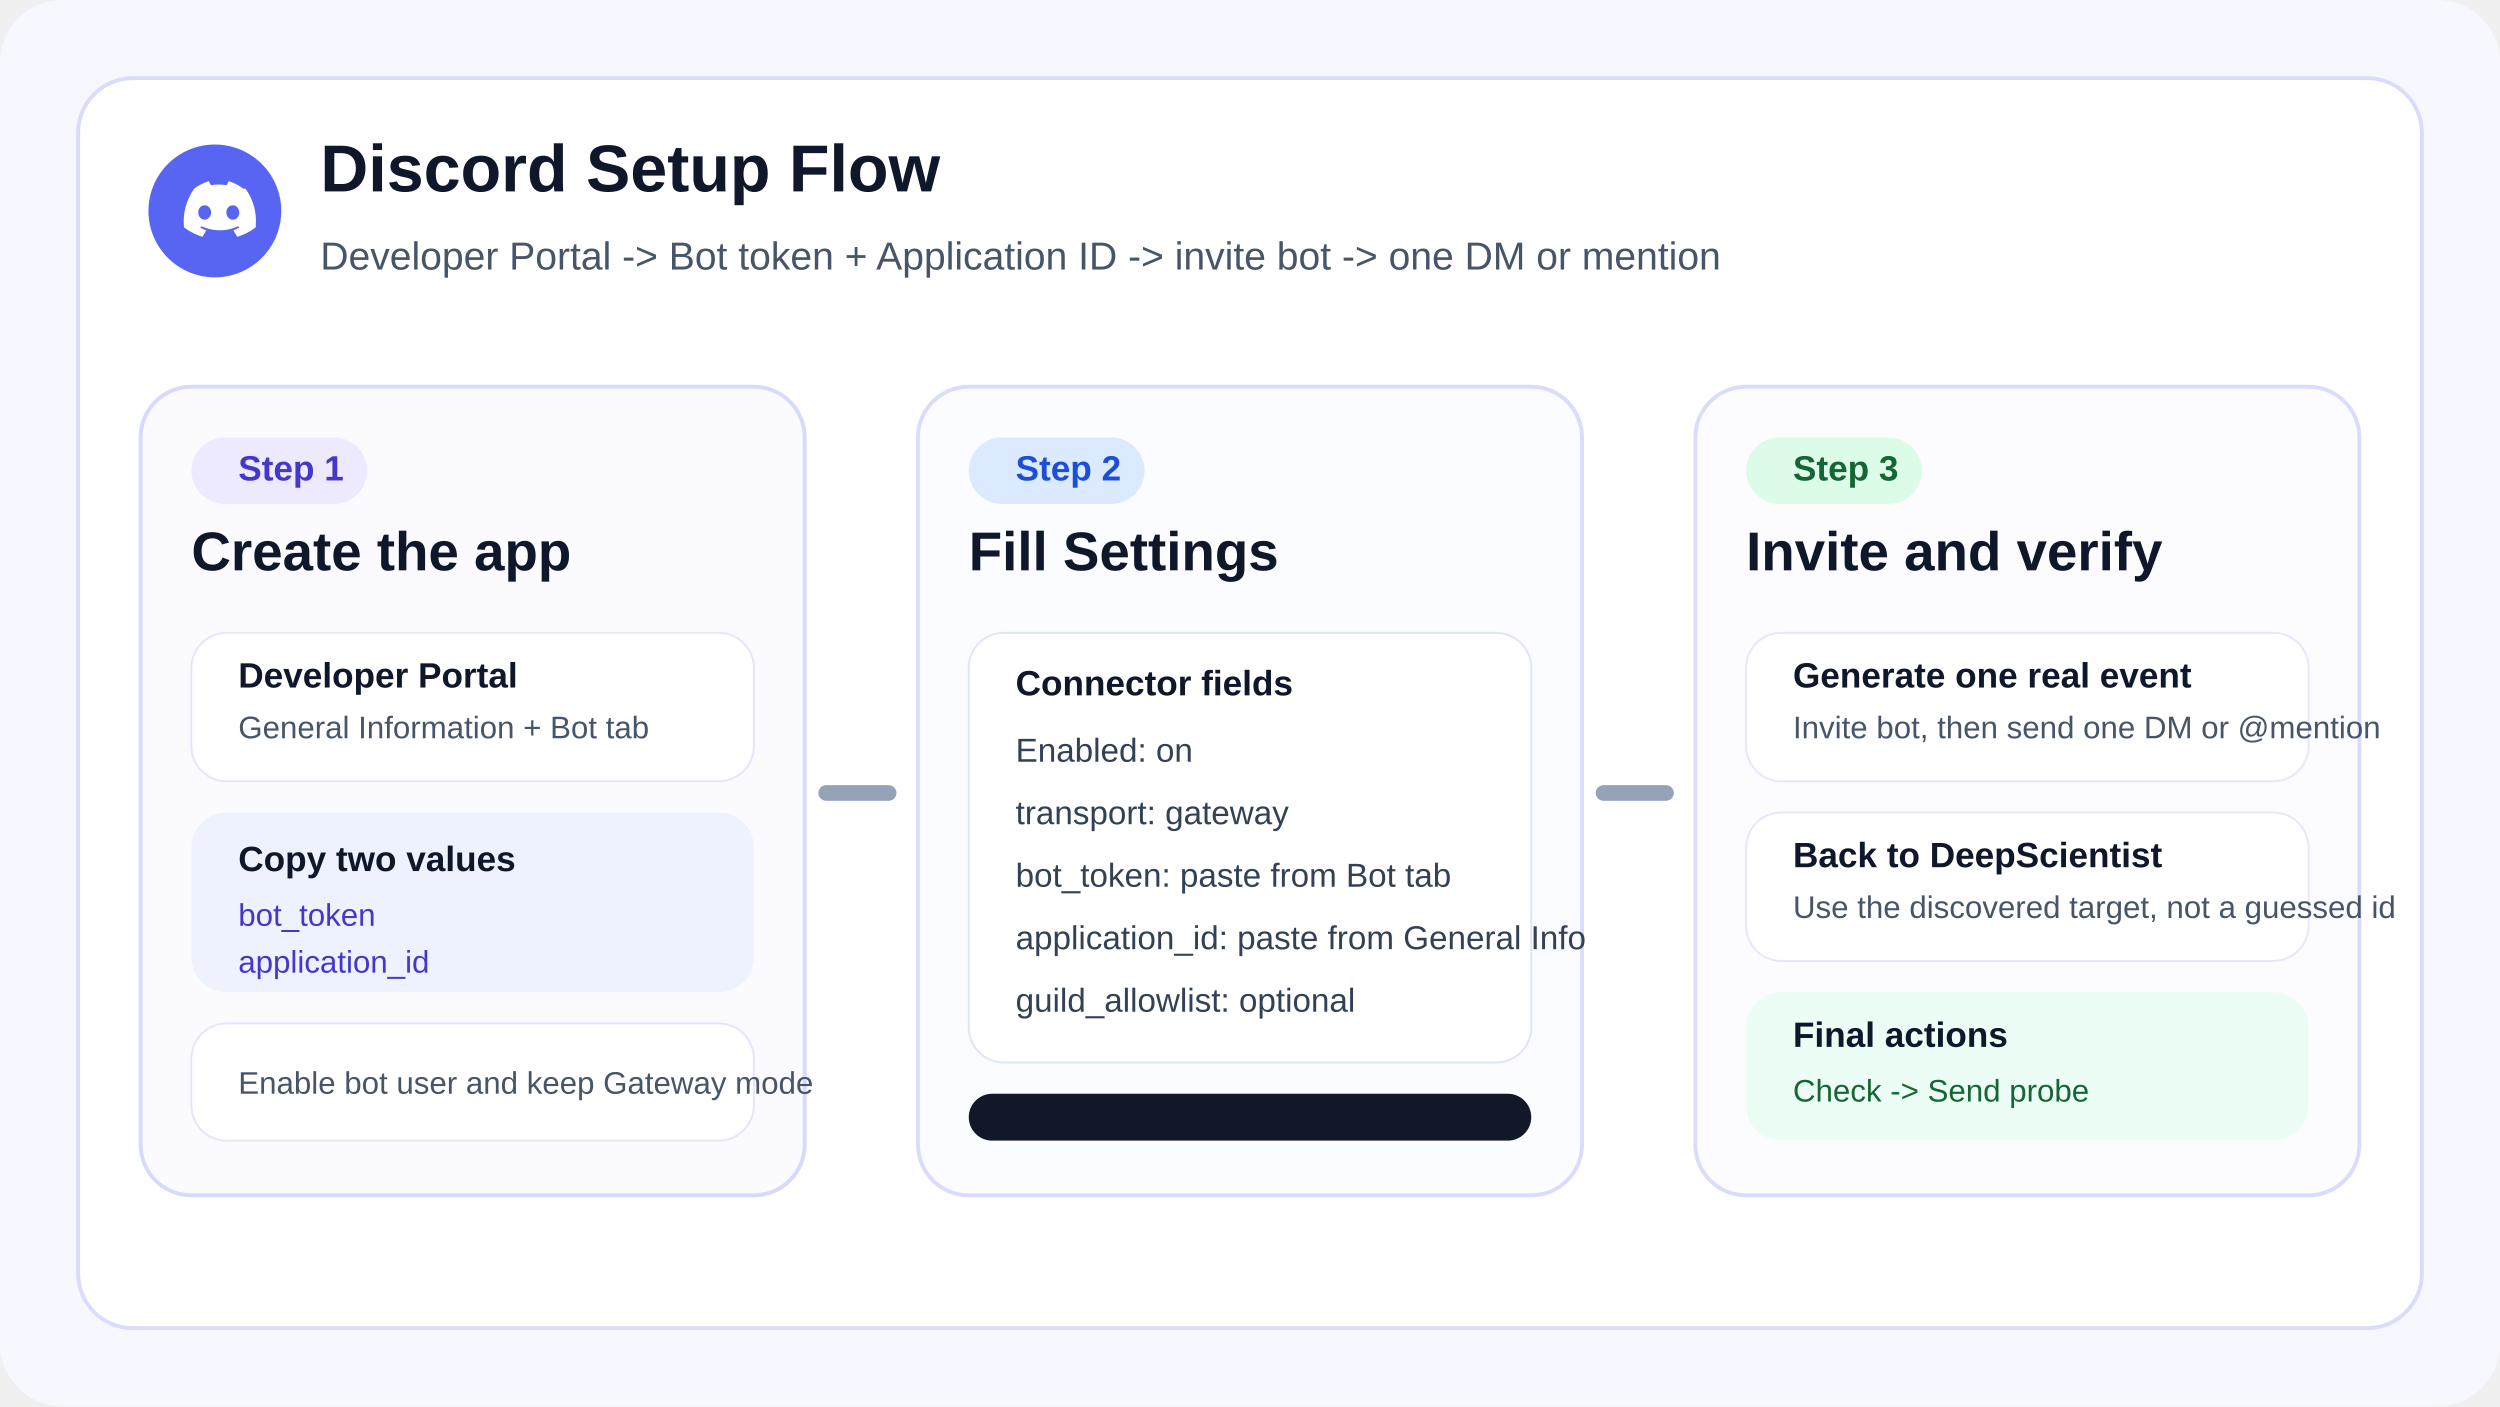
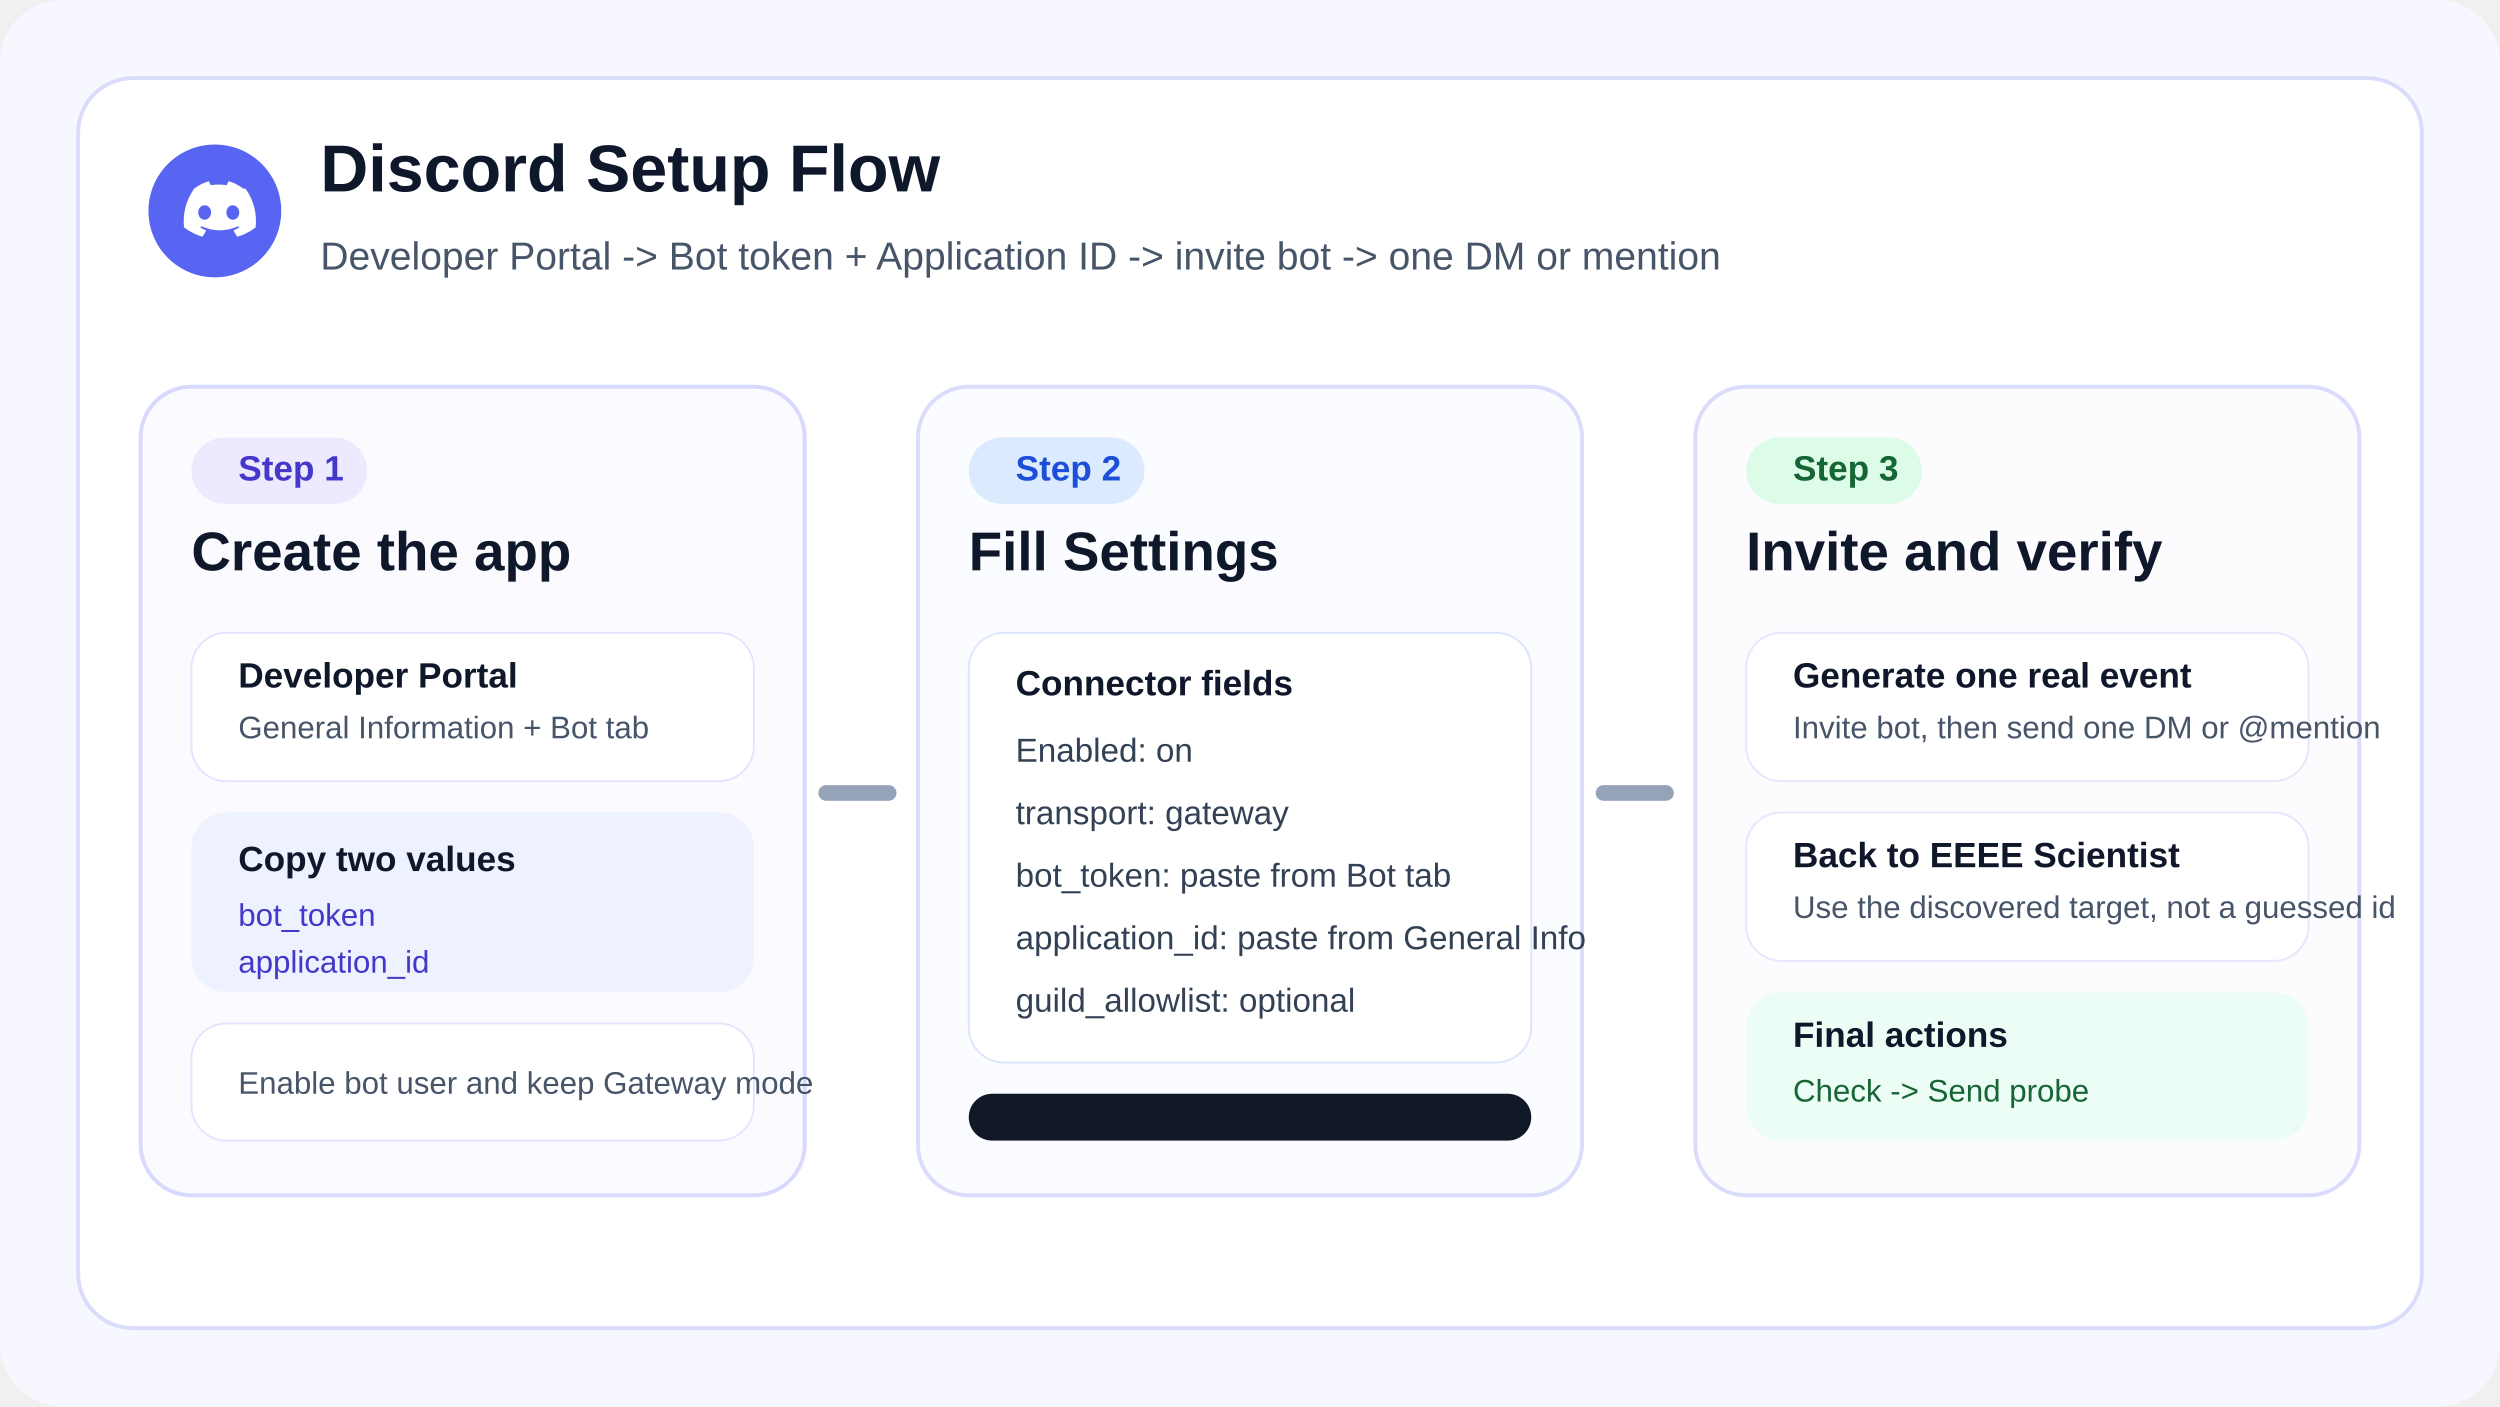
<svg xmlns="http://www.w3.org/2000/svg" width="1280" height="720" viewBox="0 0 1280 720" fill="none">
  <rect width="1280" height="720" rx="32" fill="#F7F7FF" />
  <rect x="40" y="40" width="1200" height="640" rx="28" fill="#FFFFFF" stroke="#DADCFB" stroke-width="2" />
  <circle cx="110" cy="108" r="34" fill="#5865F2" />
  <path d="M124.6 96.6c-2.4-1.8-4.8-3-7.4-3.8-.1 0-.2 0-.2.1-.3.6-.6 1.2-.9 1.9-2.8-.4-5.5-.4-8.2 0-.3-.6-.6-1.3-.9-1.9-.1-.1-.1-.1-.2-.1-2.6.8-5.1 2-7.4 3.8-.1 0-.1.1-.1.1-4.5 6.7-5.7 13.2-5.1 19.6 0 .1 0 .1.1.2 3.1 2.3 6.2 3.7 9.2 4.7.1 0 .2 0 .2-.1.7-1 1.3-2 1.8-3 .1-.1 0-.2-.1-.2-1-.4-1.9-.8-2.8-1.4-.1 0-.1-.2 0-.2.2-.1.4-.3.6-.4h.1c6 2.7 12.5 2.7 18.5 0h.1c.2.1.4.3.6.4.1.1.1.2 0 .2-.9.5-1.8 1-2.8 1.4-.1 0-.1.1-.1.2.5 1 1.1 2 1.8 3 .1.1.1.1.2.1 3-.9 6.1-2.4 9.2-4.7.1 0 .1-.1.1-.2.7-7.4-1.1-13.8-5.1-19.6 0 0 0-.1-.1-.1ZM104.8 112.5c-1.8 0-3.3-1.6-3.3-3.7s1.4-3.7 3.3-3.7c1.8 0 3.3 1.6 3.3 3.7-.1 2-1.5 3.7-3.3 3.7Zm14.4 0c-1.8 0-3.3-1.6-3.3-3.7s1.4-3.7 3.3-3.7c1.8 0 3.3 1.6 3.3 3.7s-1.4 3.7-3.3 3.7Z" fill="#fff" />
  <text x="164" y="98" fill="#0F172A" font-family="Arial, sans-serif" font-size="34" font-weight="700">Discord Setup Flow</text>
  <text x="164" y="138" fill="#475569" font-family="Arial, sans-serif" font-size="20">Developer Portal -&gt; Bot token + Application ID -&gt; invite bot -&gt; one DM or mention</text>
  <rect x="72" y="198" width="340" height="414" rx="26" fill="#FBFBFF" stroke="#D7D9FE" stroke-width="2" />
  <rect x="98" y="224" width="90" height="34" rx="17" fill="#EDE9FE" />
  <text x="122" y="246" fill="#4338CA" font-family="Arial, sans-serif" font-size="18" font-weight="700">Step 1</text>
  <text x="98" y="292" fill="#0F172A" font-family="Arial, sans-serif" font-size="28" font-weight="700">Create the app</text>
  <rect x="98" y="324" width="288" height="76" rx="18" fill="#fff" stroke="#E3E5FF" />
  <text x="122" y="352" fill="#0F172A" font-family="Arial, sans-serif" font-size="18" font-weight="700">Developer Portal</text>
  <text x="122" y="378" fill="#475569" font-family="Arial, sans-serif" font-size="16">General Information + Bot tab</text>
  <rect x="98" y="416" width="288" height="92" rx="18" fill="#EEF2FF" />
  <text x="122" y="446" fill="#0F172A" font-family="Arial, sans-serif" font-size="18" font-weight="700">Copy two values</text>
  <text x="122" y="474" fill="#4338CA" font-family="Arial, sans-serif" font-size="16">bot_token</text>
  <text x="122" y="498" fill="#4338CA" font-family="Arial, sans-serif" font-size="16">application_id</text>
  <rect x="98" y="524" width="288" height="60" rx="18" fill="#fff" stroke="#E3E5FF" />
  <text x="122" y="560" fill="#475569" font-family="Arial, sans-serif" font-size="16">Enable bot user and keep Gateway mode</text>
  <rect x="470" y="198" width="340" height="414" rx="26" fill="#FBFCFF" stroke="#DADCFB" stroke-width="2" />
  <rect x="496" y="224" width="90" height="34" rx="17" fill="#DBEAFE" />
  <text x="520" y="246" fill="#1D4ED8" font-family="Arial, sans-serif" font-size="18" font-weight="700">Step 2</text>
  <text x="496" y="292" fill="#0F172A" font-family="Arial, sans-serif" font-size="28" font-weight="700">Fill Settings</text>
  <rect x="496" y="324" width="288" height="220" rx="18" fill="#fff" stroke="#DFE4FD" />
  <text x="520" y="356" fill="#0F172A" font-family="Arial, sans-serif" font-size="18" font-weight="700">Connector fields</text>
  <text x="520" y="390" fill="#334155" font-family="Arial, sans-serif" font-size="17">Enabled: on</text>
  <text x="520" y="422" fill="#334155" font-family="Arial, sans-serif" font-size="17">transport: gateway</text>
  <text x="520" y="454" fill="#334155" font-family="Arial, sans-serif" font-size="17">bot_token: paste from Bot tab</text>
  <text x="520" y="486" fill="#334155" font-family="Arial, sans-serif" font-size="17">application_id: paste from General Info</text>
  <text x="520" y="518" fill="#334155" font-family="Arial, sans-serif" font-size="17">guild_allowlist: optional</text>
  <rect x="496" y="560" width="288" height="24" rx="12" fill="#111827" />
  <rect x="868" y="198" width="340" height="414" rx="26" fill="#FCFCFF" stroke="#DADCFB" stroke-width="2" />
  <rect x="894" y="224" width="90" height="34" rx="17" fill="#DCFCE7" />
  <text x="918" y="246" fill="#166534" font-family="Arial, sans-serif" font-size="18" font-weight="700">Step 3</text>
  <text x="894" y="292" fill="#0F172A" font-family="Arial, sans-serif" font-size="28" font-weight="700">Invite and verify</text>
  <rect x="894" y="324" width="288" height="76" rx="18" fill="#fff" stroke="#E4E7FD" />
  <text x="918" y="352" fill="#0F172A" font-family="Arial, sans-serif" font-size="18" font-weight="700">Generate one real event</text>
  <text x="918" y="378" fill="#475569" font-family="Arial, sans-serif" font-size="16">Invite bot, then send one DM or @mention</text>
  <rect x="894" y="416" width="288" height="76" rx="18" fill="#fff" stroke="#E4E7FD" />
-   <text x="918" y="444" fill="#0F172A" font-family="Arial, sans-serif" font-size="18" font-weight="700">Back to DeepScientist</text>
+   <text x="918" y="444" fill="#0F172A" font-family="Arial, sans-serif" font-size="18" font-weight="700">Back to EEEE Scientist</text>
  <text x="918" y="470" fill="#475569" font-family="Arial, sans-serif" font-size="16">Use the discovered target, not a guessed id</text>
  <rect x="894" y="508" width="288" height="76" rx="18" fill="#ECFDF5" />
  <text x="918" y="536" fill="#0F172A" font-family="Arial, sans-serif" font-size="18" font-weight="700">Final actions</text>
  <text x="918" y="564" fill="#166534" font-family="Arial, sans-serif" font-size="16">Check -&gt; Send probe</text>
  <path d="M423 406H455" stroke="#94A3B8" stroke-width="8" stroke-linecap="round" />
  <path d="M821 406H853" stroke="#94A3B8" stroke-width="8" stroke-linecap="round" />
</svg>
